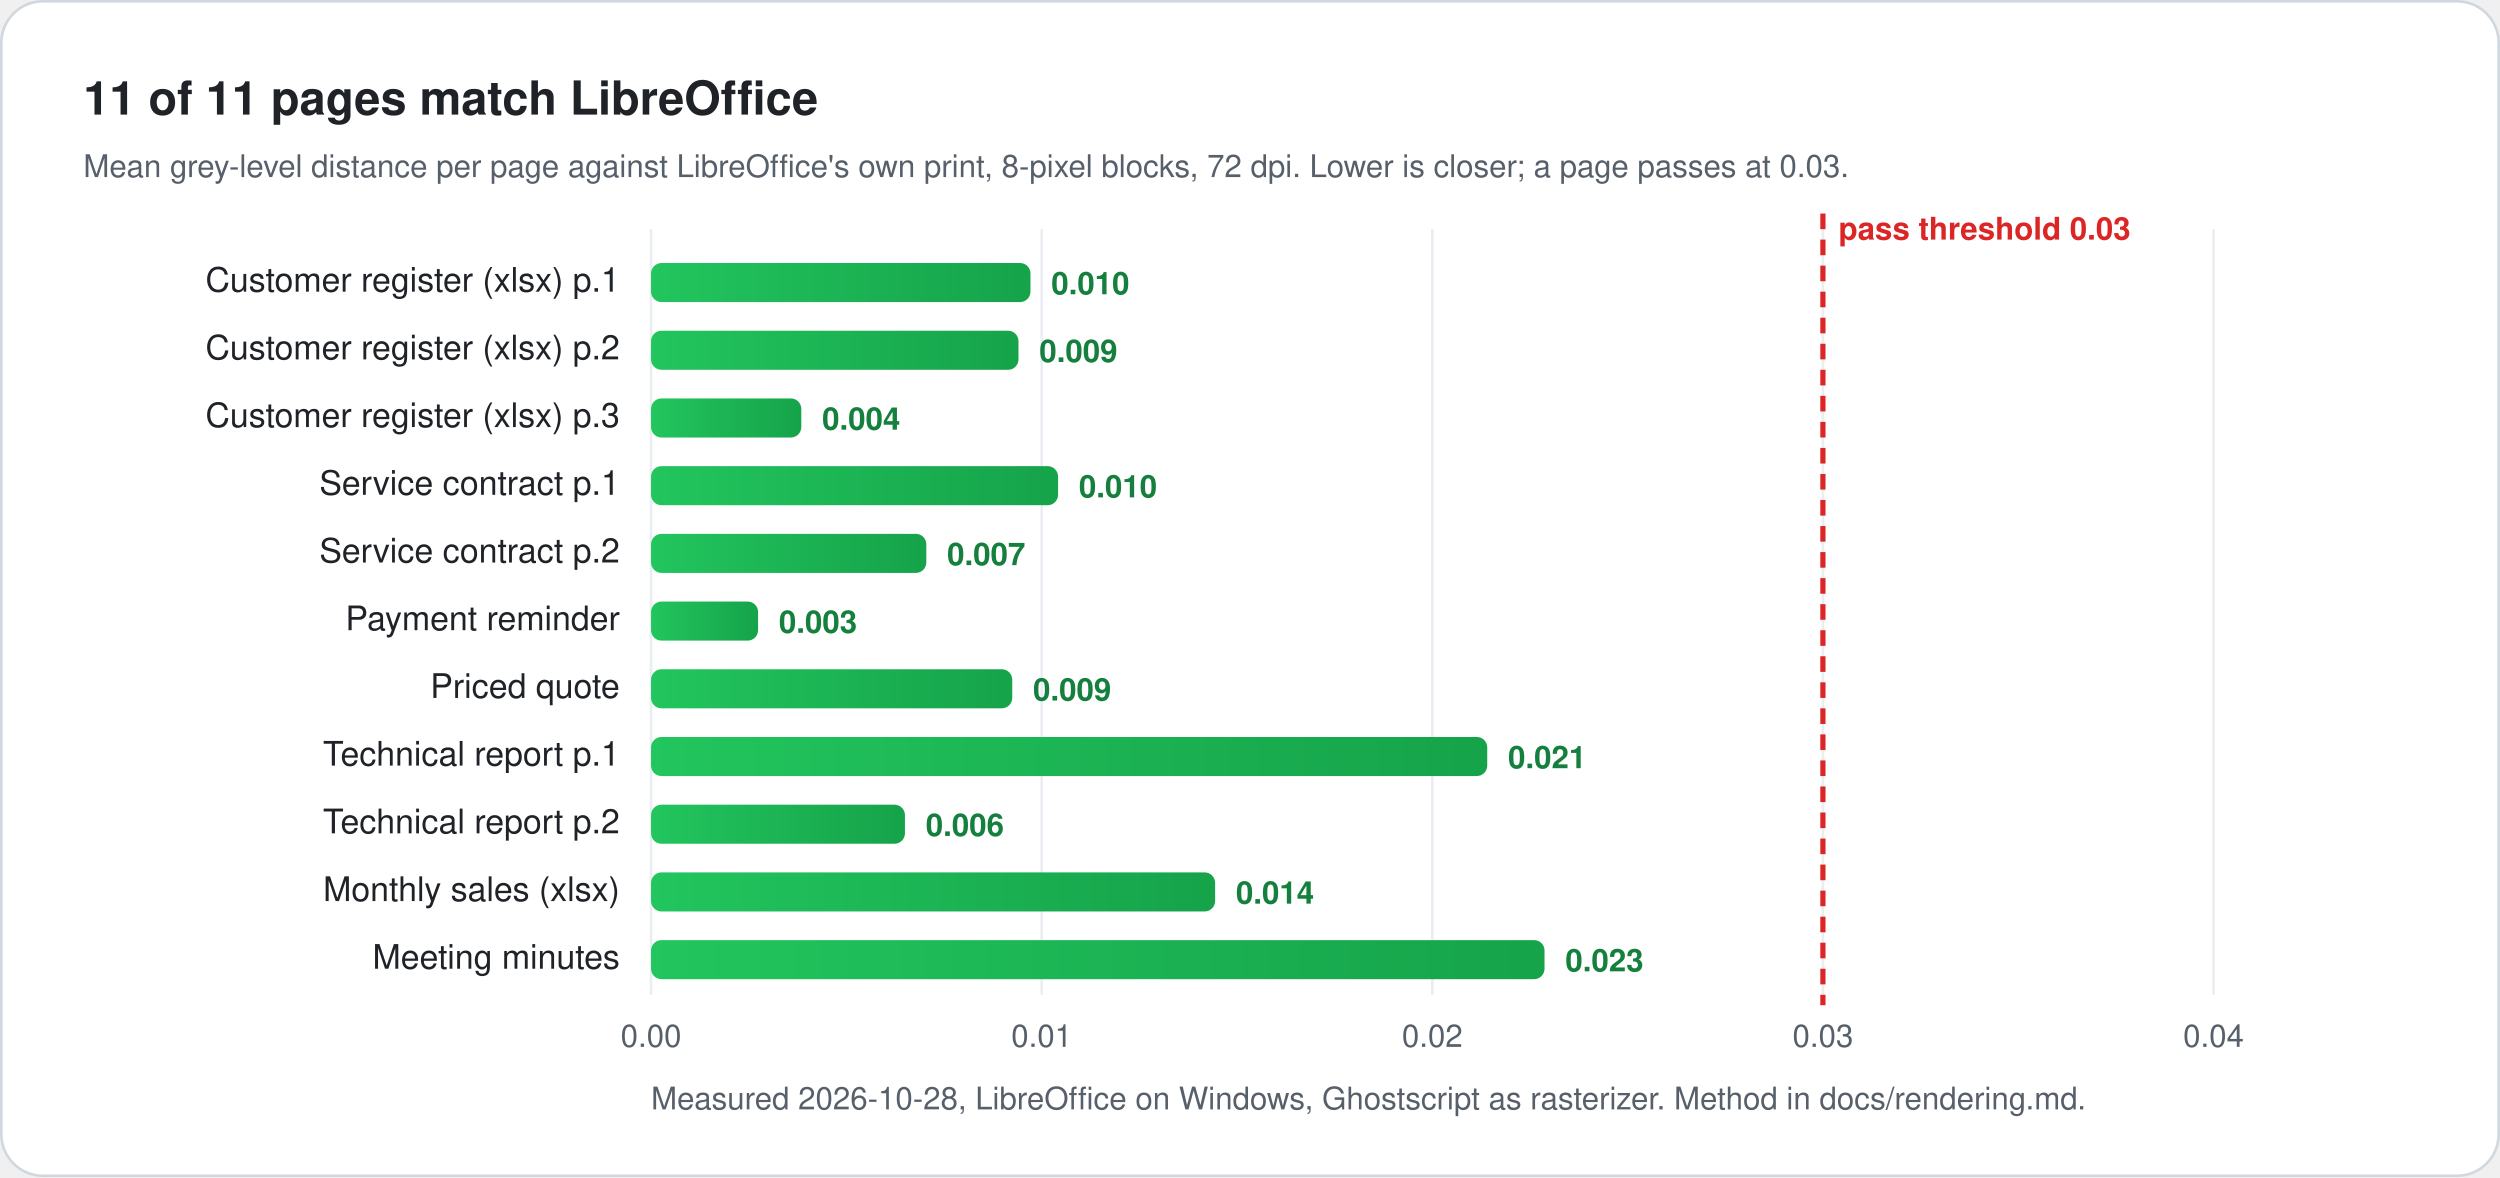
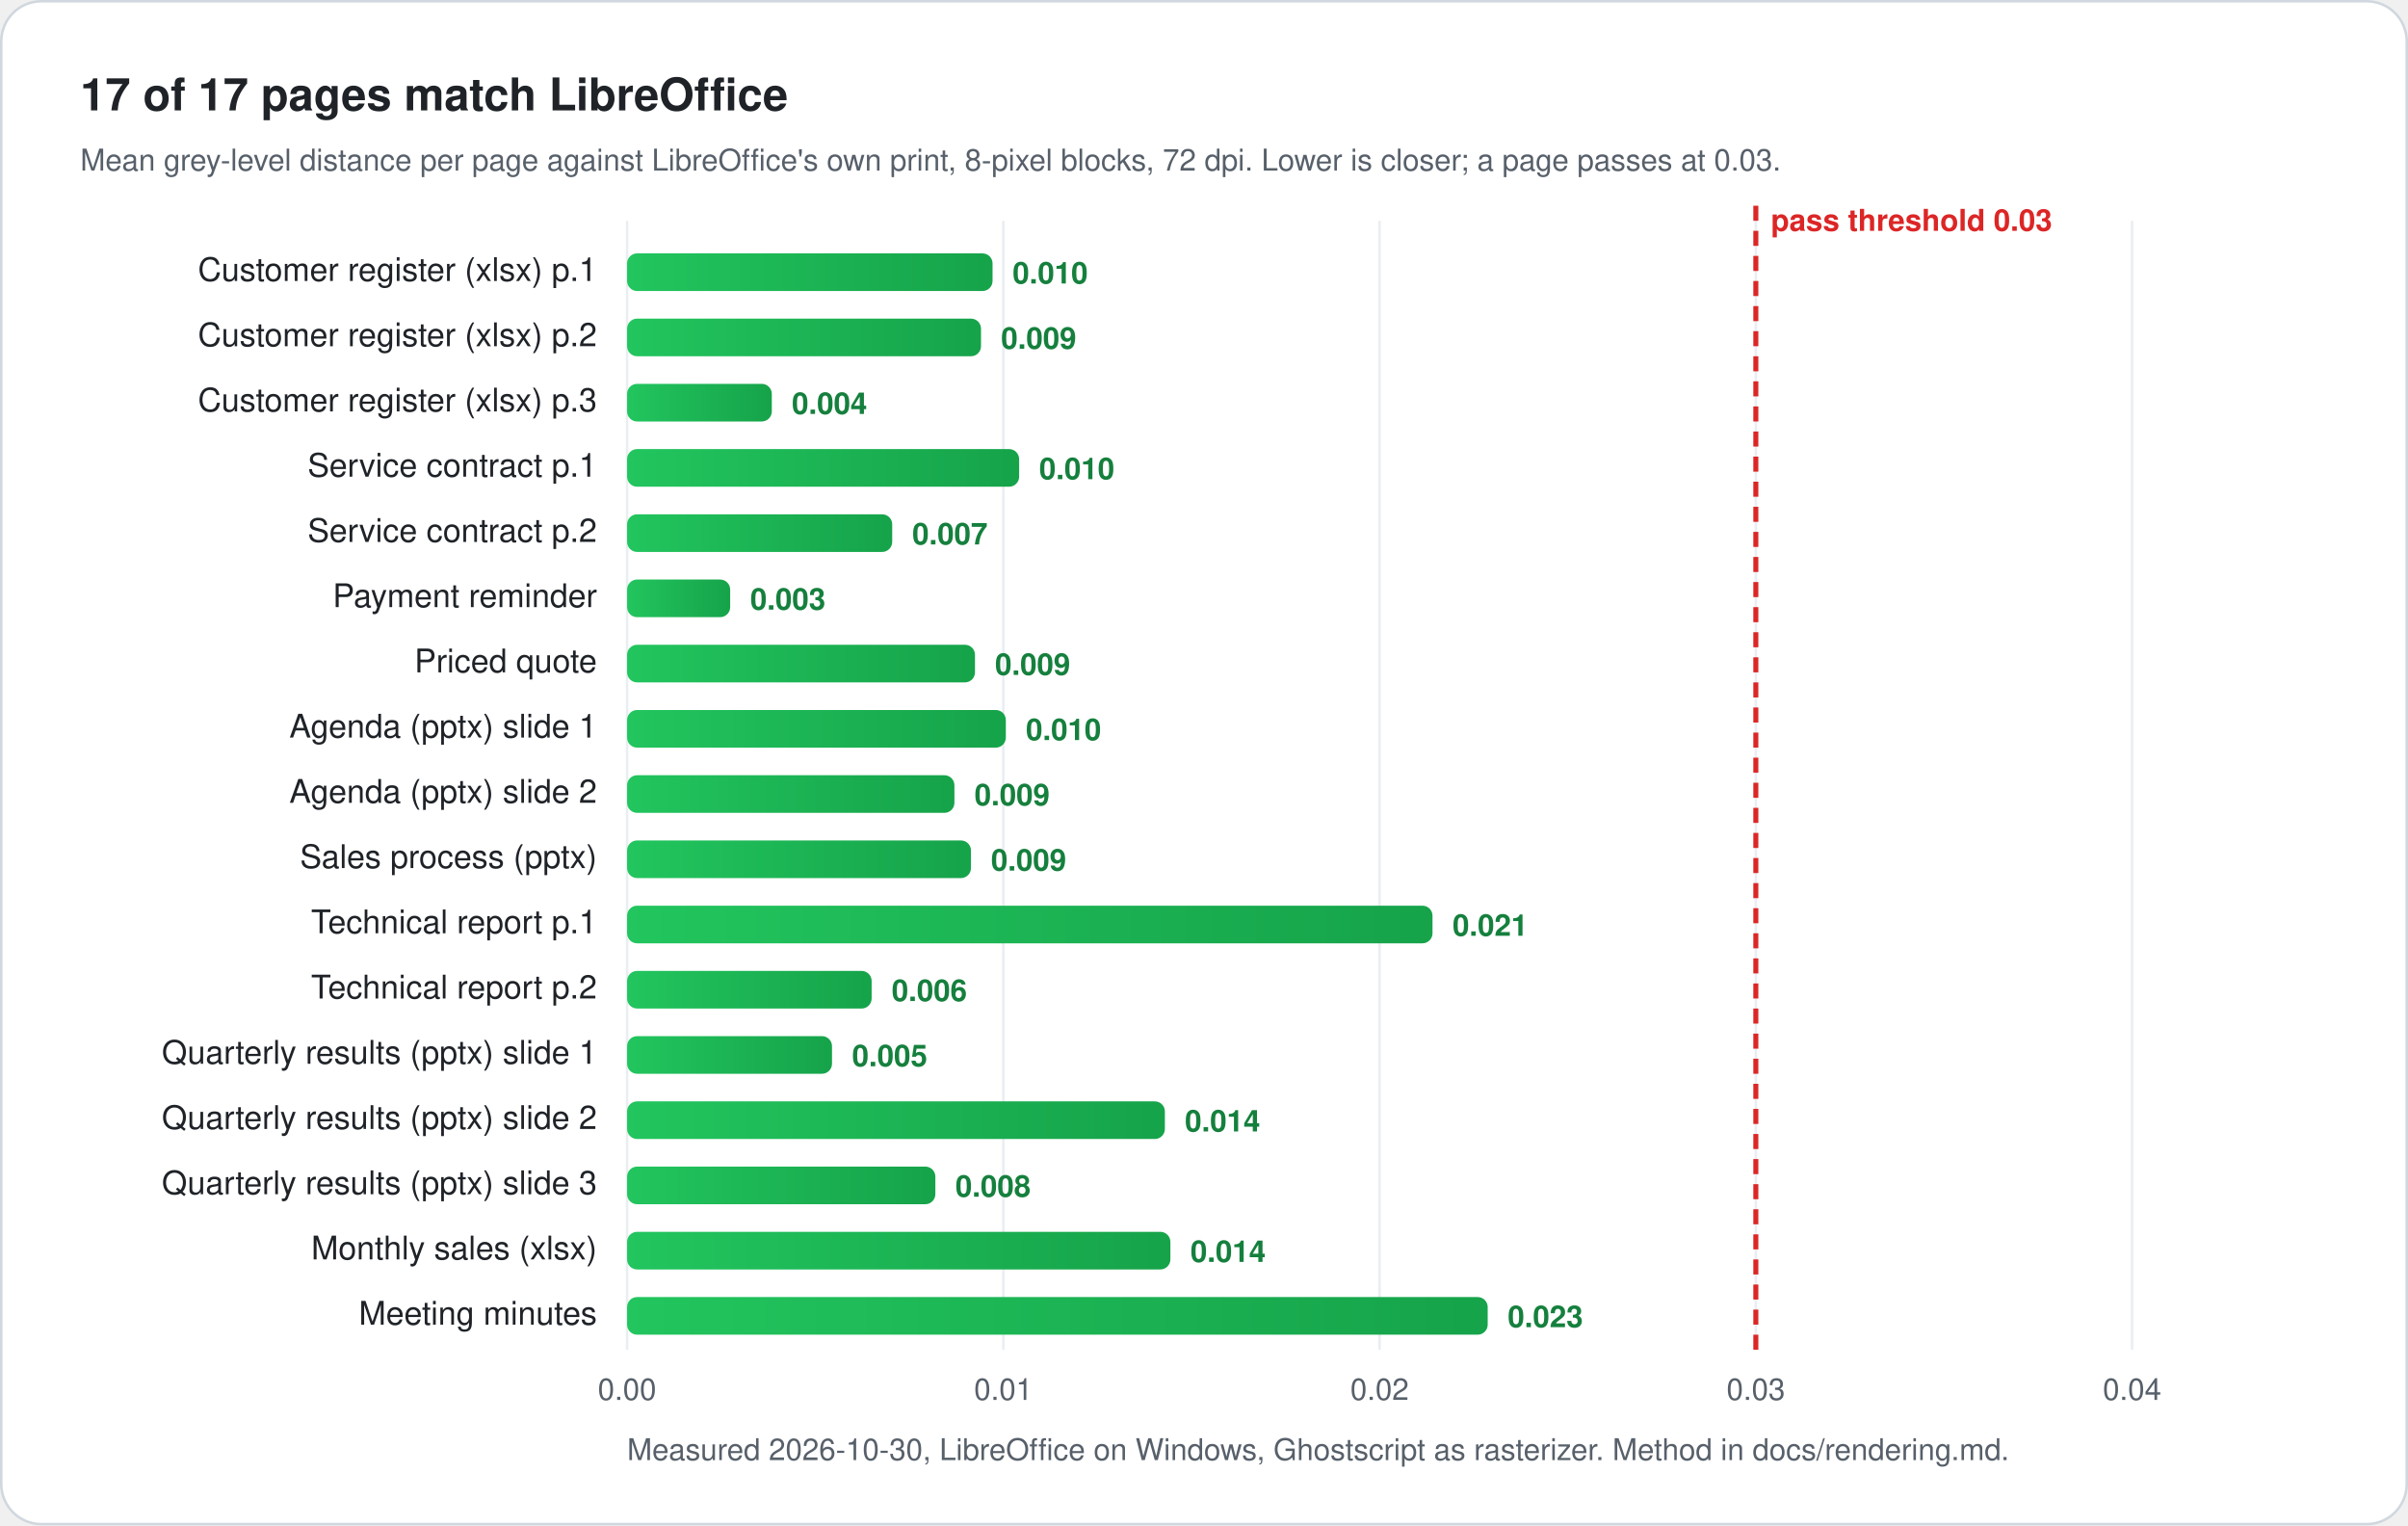
- <svg xmlns="http://www.w3.org/2000/svg" viewBox="0 0 960 452" width="960" height="452" role="img" aria-labelledby="title desc">
+ <svg xmlns="http://www.w3.org/2000/svg" viewBox="0 0 960 608" width="960" height="608" role="img" aria-labelledby="title desc">
  <defs>
    <style>
      text { font-family: -apple-system, BlinkMacSystemFont, 'Segoe UI', Helvetica, Arial, sans-serif; fill: #1f2328; }
      .muted { fill: #57606a; }
      .small { font-size: 12px; }
      .label { font-size: 13px; }
      .value { font-size: 12px; font-weight: 600; fill: #15803d; }
    </style>
    <linearGradient id="bar" x1="0" y1="0" x2="1" y2="0">
      <stop offset="0" stop-color="#22c55e" />
      <stop offset="1" stop-color="#16a34a" />
    </linearGradient>
  </defs>
-   <rect x="0.5" y="0.5" width="959" height="451" rx="16" fill="#ffffff" stroke="#d0d7de" />
-   <text x="32" y="44" font-size="18" font-weight="700">11 of 11 pages match LibreOffice</text>
+   <rect x="0.5" y="0.5" width="959" height="607" rx="16" fill="#ffffff" stroke="#d0d7de" />
+   <text x="32" y="44" font-size="18" font-weight="700">17 of 17 pages match LibreOffice</text>
  <text x="32" y="68" class="small muted">Mean grey-level distance per page against LibreOffice's own print, 8-pixel blocks, 72 dpi. Lower is closer; a page passes at 0.03.</text>
-   <line x1="250.0" y1="88" x2="250.0" y2="382" stroke="#eaeef2" />
-   <text x="250.0" y="402" class="small muted" text-anchor="middle">0.00</text>
-   <line x1="400.0" y1="88" x2="400.0" y2="382" stroke="#eaeef2" />
-   <text x="400.0" y="402" class="small muted" text-anchor="middle">0.01</text>
-   <line x1="550.0" y1="88" x2="550.0" y2="382" stroke="#eaeef2" />
-   <text x="550.0" y="402" class="small muted" text-anchor="middle">0.02</text>
-   <line x1="700.0" y1="88" x2="700.0" y2="382" stroke="#eaeef2" />
-   <text x="700.0" y="402" class="small muted" text-anchor="middle">0.03</text>
-   <line x1="850.0" y1="88" x2="850.0" y2="382" stroke="#eaeef2" />
-   <text x="850.0" y="402" class="small muted" text-anchor="middle">0.04</text>
+   <line x1="250.0" y1="88" x2="250.0" y2="538" stroke="#eaeef2" />
+   <text x="250.0" y="558" class="small muted" text-anchor="middle">0.00</text>
+   <line x1="400.0" y1="88" x2="400.0" y2="538" stroke="#eaeef2" />
+   <text x="400.0" y="558" class="small muted" text-anchor="middle">0.01</text>
+   <line x1="550.0" y1="88" x2="550.0" y2="538" stroke="#eaeef2" />
+   <text x="550.0" y="558" class="small muted" text-anchor="middle">0.02</text>
+   <line x1="700.0" y1="88" x2="700.0" y2="538" stroke="#eaeef2" />
+   <text x="700.0" y="558" class="small muted" text-anchor="middle">0.03</text>
+   <line x1="850.0" y1="88" x2="850.0" y2="538" stroke="#eaeef2" />
+   <text x="850.0" y="558" class="small muted" text-anchor="middle">0.04</text>
  <text x="238" y="112" class="label" text-anchor="end">Customer register (xlsx) p.1</text>
  <rect x="250" y="101" width="145.7" height="15" rx="4" fill="url(#bar)" />
  <text x="403.7" y="113" class="value">0.010</text>
  <text x="238" y="138" class="label" text-anchor="end">Customer register (xlsx) p.2</text>
  <rect x="250" y="127" width="141.1" height="15" rx="4" fill="url(#bar)" />
  <text x="399.1" y="139" class="value">0.009</text>
  <text x="238" y="164" class="label" text-anchor="end">Customer register (xlsx) p.3</text>
  <rect x="250" y="153" width="57.7" height="15" rx="4" fill="url(#bar)" />
  <text x="315.7" y="165" class="value">0.004</text>
  <text x="238" y="190" class="label" text-anchor="end">Service contract p.1</text>
  <rect x="250" y="179" width="156.3" height="15" rx="4" fill="url(#bar)" />
  <text x="414.3" y="191" class="value">0.010</text>
  <text x="238" y="216" class="label" text-anchor="end">Service contract p.2</text>
  <rect x="250" y="205" width="105.7" height="15" rx="4" fill="url(#bar)" />
  <text x="363.7" y="217" class="value">0.007</text>
  <text x="238" y="242" class="label" text-anchor="end">Payment reminder</text>
  <rect x="250" y="231" width="41.1" height="15" rx="4" fill="url(#bar)" />
  <text x="299.1" y="243" class="value">0.003</text>
  <text x="238" y="268" class="label" text-anchor="end">Priced quote</text>
  <rect x="250" y="257" width="138.7" height="15" rx="4" fill="url(#bar)" />
  <text x="396.7" y="269" class="value">0.009</text>
-   <text x="238" y="294" class="label" text-anchor="end">Technical report p.1</text>
-   <rect x="250" y="283" width="321.1" height="15" rx="4" fill="url(#bar)" />
-   <text x="579.1" y="295" class="value">0.021</text>
-   <text x="238" y="320" class="label" text-anchor="end">Technical report p.2</text>
-   <rect x="250" y="309" width="97.5" height="15" rx="4" fill="url(#bar)" />
-   <text x="355.5" y="321" class="value">0.006</text>
-   <text x="238" y="346" class="label" text-anchor="end">Monthly sales (xlsx)</text>
-   <rect x="250" y="335" width="216.6" height="15" rx="4" fill="url(#bar)" />
-   <text x="474.6" y="347" class="value">0.014</text>
-   <text x="238" y="372" class="label" text-anchor="end">Meeting minutes</text>
-   <rect x="250" y="361" width="343.1" height="15" rx="4" fill="url(#bar)" />
-   <text x="601.1" y="373" class="value">0.023</text>
-   <line x1="700.0" y1="82" x2="700.0" y2="386" stroke="#dc2626" stroke-width="2" stroke-dasharray="6 4" />
+   <text x="238" y="294" class="label" text-anchor="end">Agenda (pptx) slide 1</text>
+   <rect x="250" y="283" width="151.0" height="15" rx="4" fill="url(#bar)" />
+   <text x="409.0" y="295" class="value">0.010</text>
+   <text x="238" y="320" class="label" text-anchor="end">Agenda (pptx) slide 2</text>
+   <rect x="250" y="309" width="130.5" height="15" rx="4" fill="url(#bar)" />
+   <text x="388.5" y="321" class="value">0.009</text>
+   <text x="238" y="346" class="label" text-anchor="end">Sales process (pptx)</text>
+   <rect x="250" y="335" width="137.1" height="15" rx="4" fill="url(#bar)" />
+   <text x="395.1" y="347" class="value">0.009</text>
+   <text x="238" y="372" class="label" text-anchor="end">Technical report p.1</text>
+   <rect x="250" y="361" width="321.1" height="15" rx="4" fill="url(#bar)" />
+   <text x="579.1" y="373" class="value">0.021</text>
+   <text x="238" y="398" class="label" text-anchor="end">Technical report p.2</text>
+   <rect x="250" y="387" width="97.5" height="15" rx="4" fill="url(#bar)" />
+   <text x="355.5" y="399" class="value">0.006</text>
+   <text x="238" y="424" class="label" text-anchor="end">Quarterly results (pptx) slide 1</text>
+   <rect x="250" y="413" width="81.7" height="15" rx="4" fill="url(#bar)" />
+   <text x="339.7" y="425" class="value">0.005</text>
+   <text x="238" y="450" class="label" text-anchor="end">Quarterly results (pptx) slide 2</text>
+   <rect x="250" y="439" width="214.4" height="15" rx="4" fill="url(#bar)" />
+   <text x="472.4" y="451" class="value">0.014</text>
+   <text x="238" y="476" class="label" text-anchor="end">Quarterly results (pptx) slide 3</text>
+   <rect x="250" y="465" width="122.9" height="15" rx="4" fill="url(#bar)" />
+   <text x="380.9" y="477" class="value">0.008</text>
+   <text x="238" y="502" class="label" text-anchor="end">Monthly sales (xlsx)</text>
+   <rect x="250" y="491" width="216.6" height="15" rx="4" fill="url(#bar)" />
+   <text x="474.6" y="503" class="value">0.014</text>
+   <text x="238" y="528" class="label" text-anchor="end">Meeting minutes</text>
+   <rect x="250" y="517" width="343.1" height="15" rx="4" fill="url(#bar)" />
+   <text x="601.1" y="529" class="value">0.023</text>
+   <line x1="700.0" y1="82" x2="700.0" y2="542" stroke="#dc2626" stroke-width="2" stroke-dasharray="6 4" />
  <text x="706.0" y="92" class="small" style="fill:#dc2626;font-weight:600">pass threshold 0.03</text>
-   <text x="250" y="426" class="small muted">Measured 2026-10-28, LibreOffice on Windows, Ghostscript as rasterizer. Method in docs/rendering.md.</text>
+   <text x="250" y="582" class="small muted">Measured 2026-10-30, LibreOffice on Windows, Ghostscript as rasterizer. Method in docs/rendering.md.</text>
</svg>
